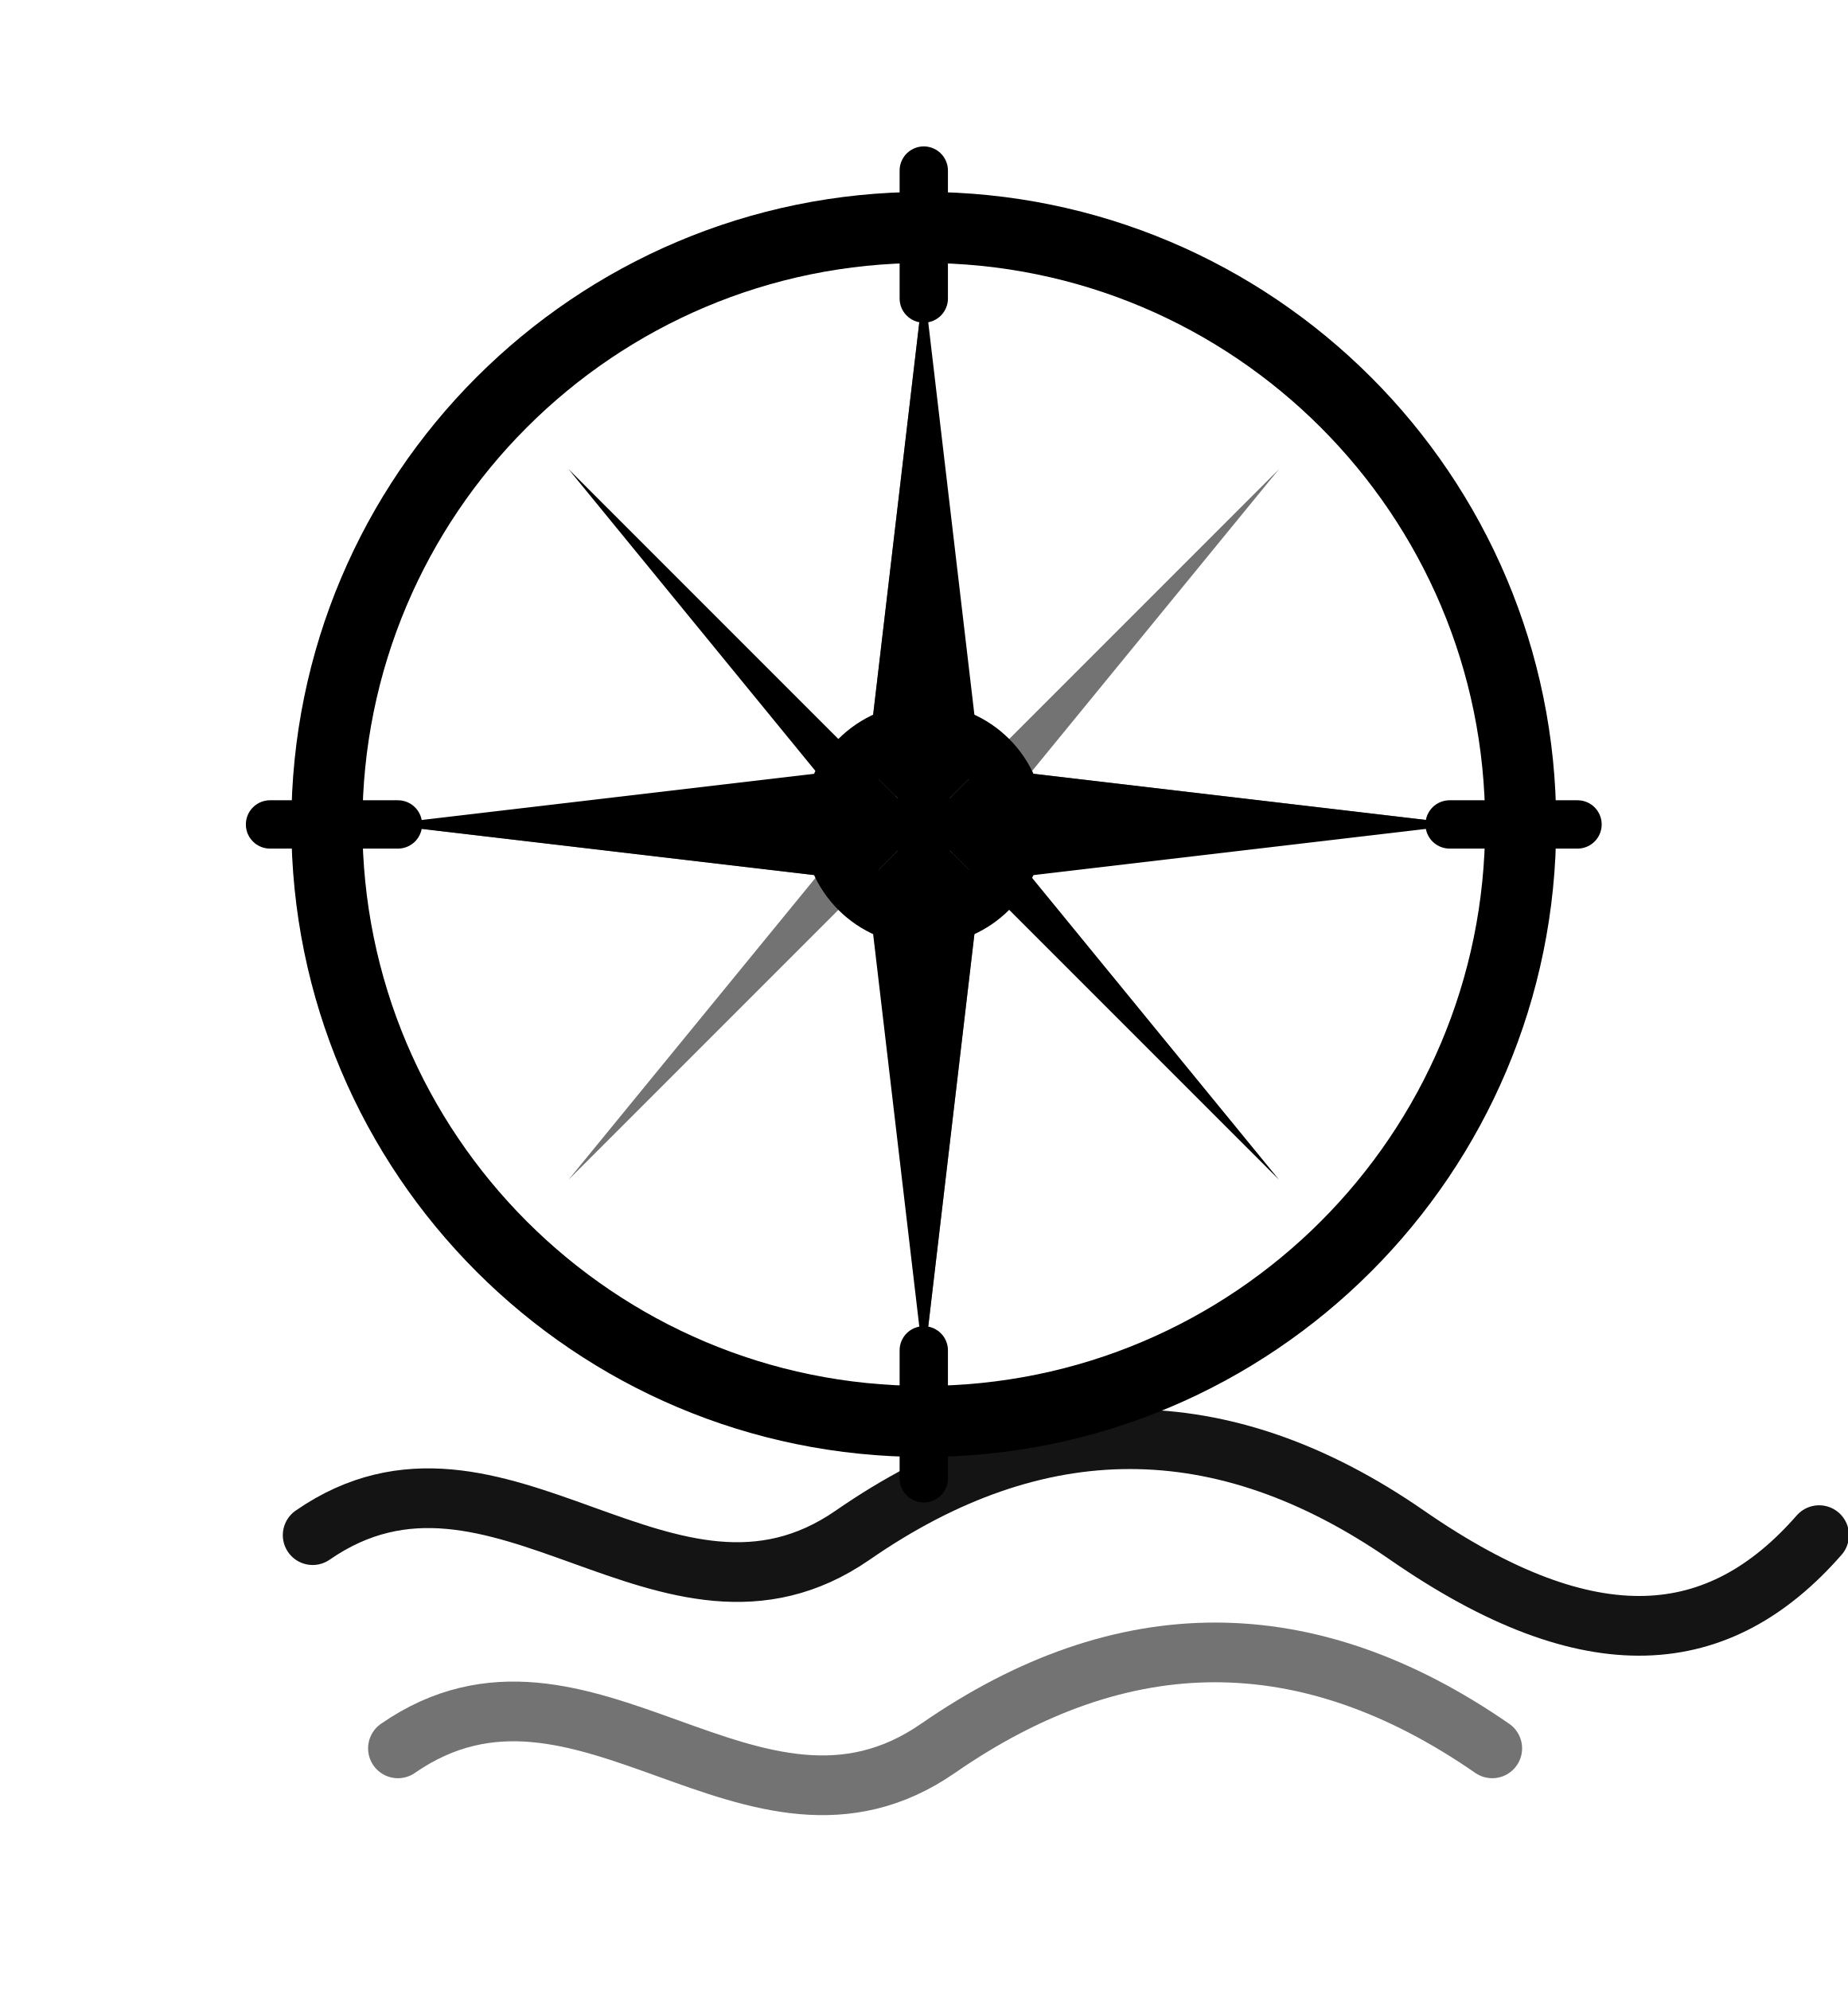
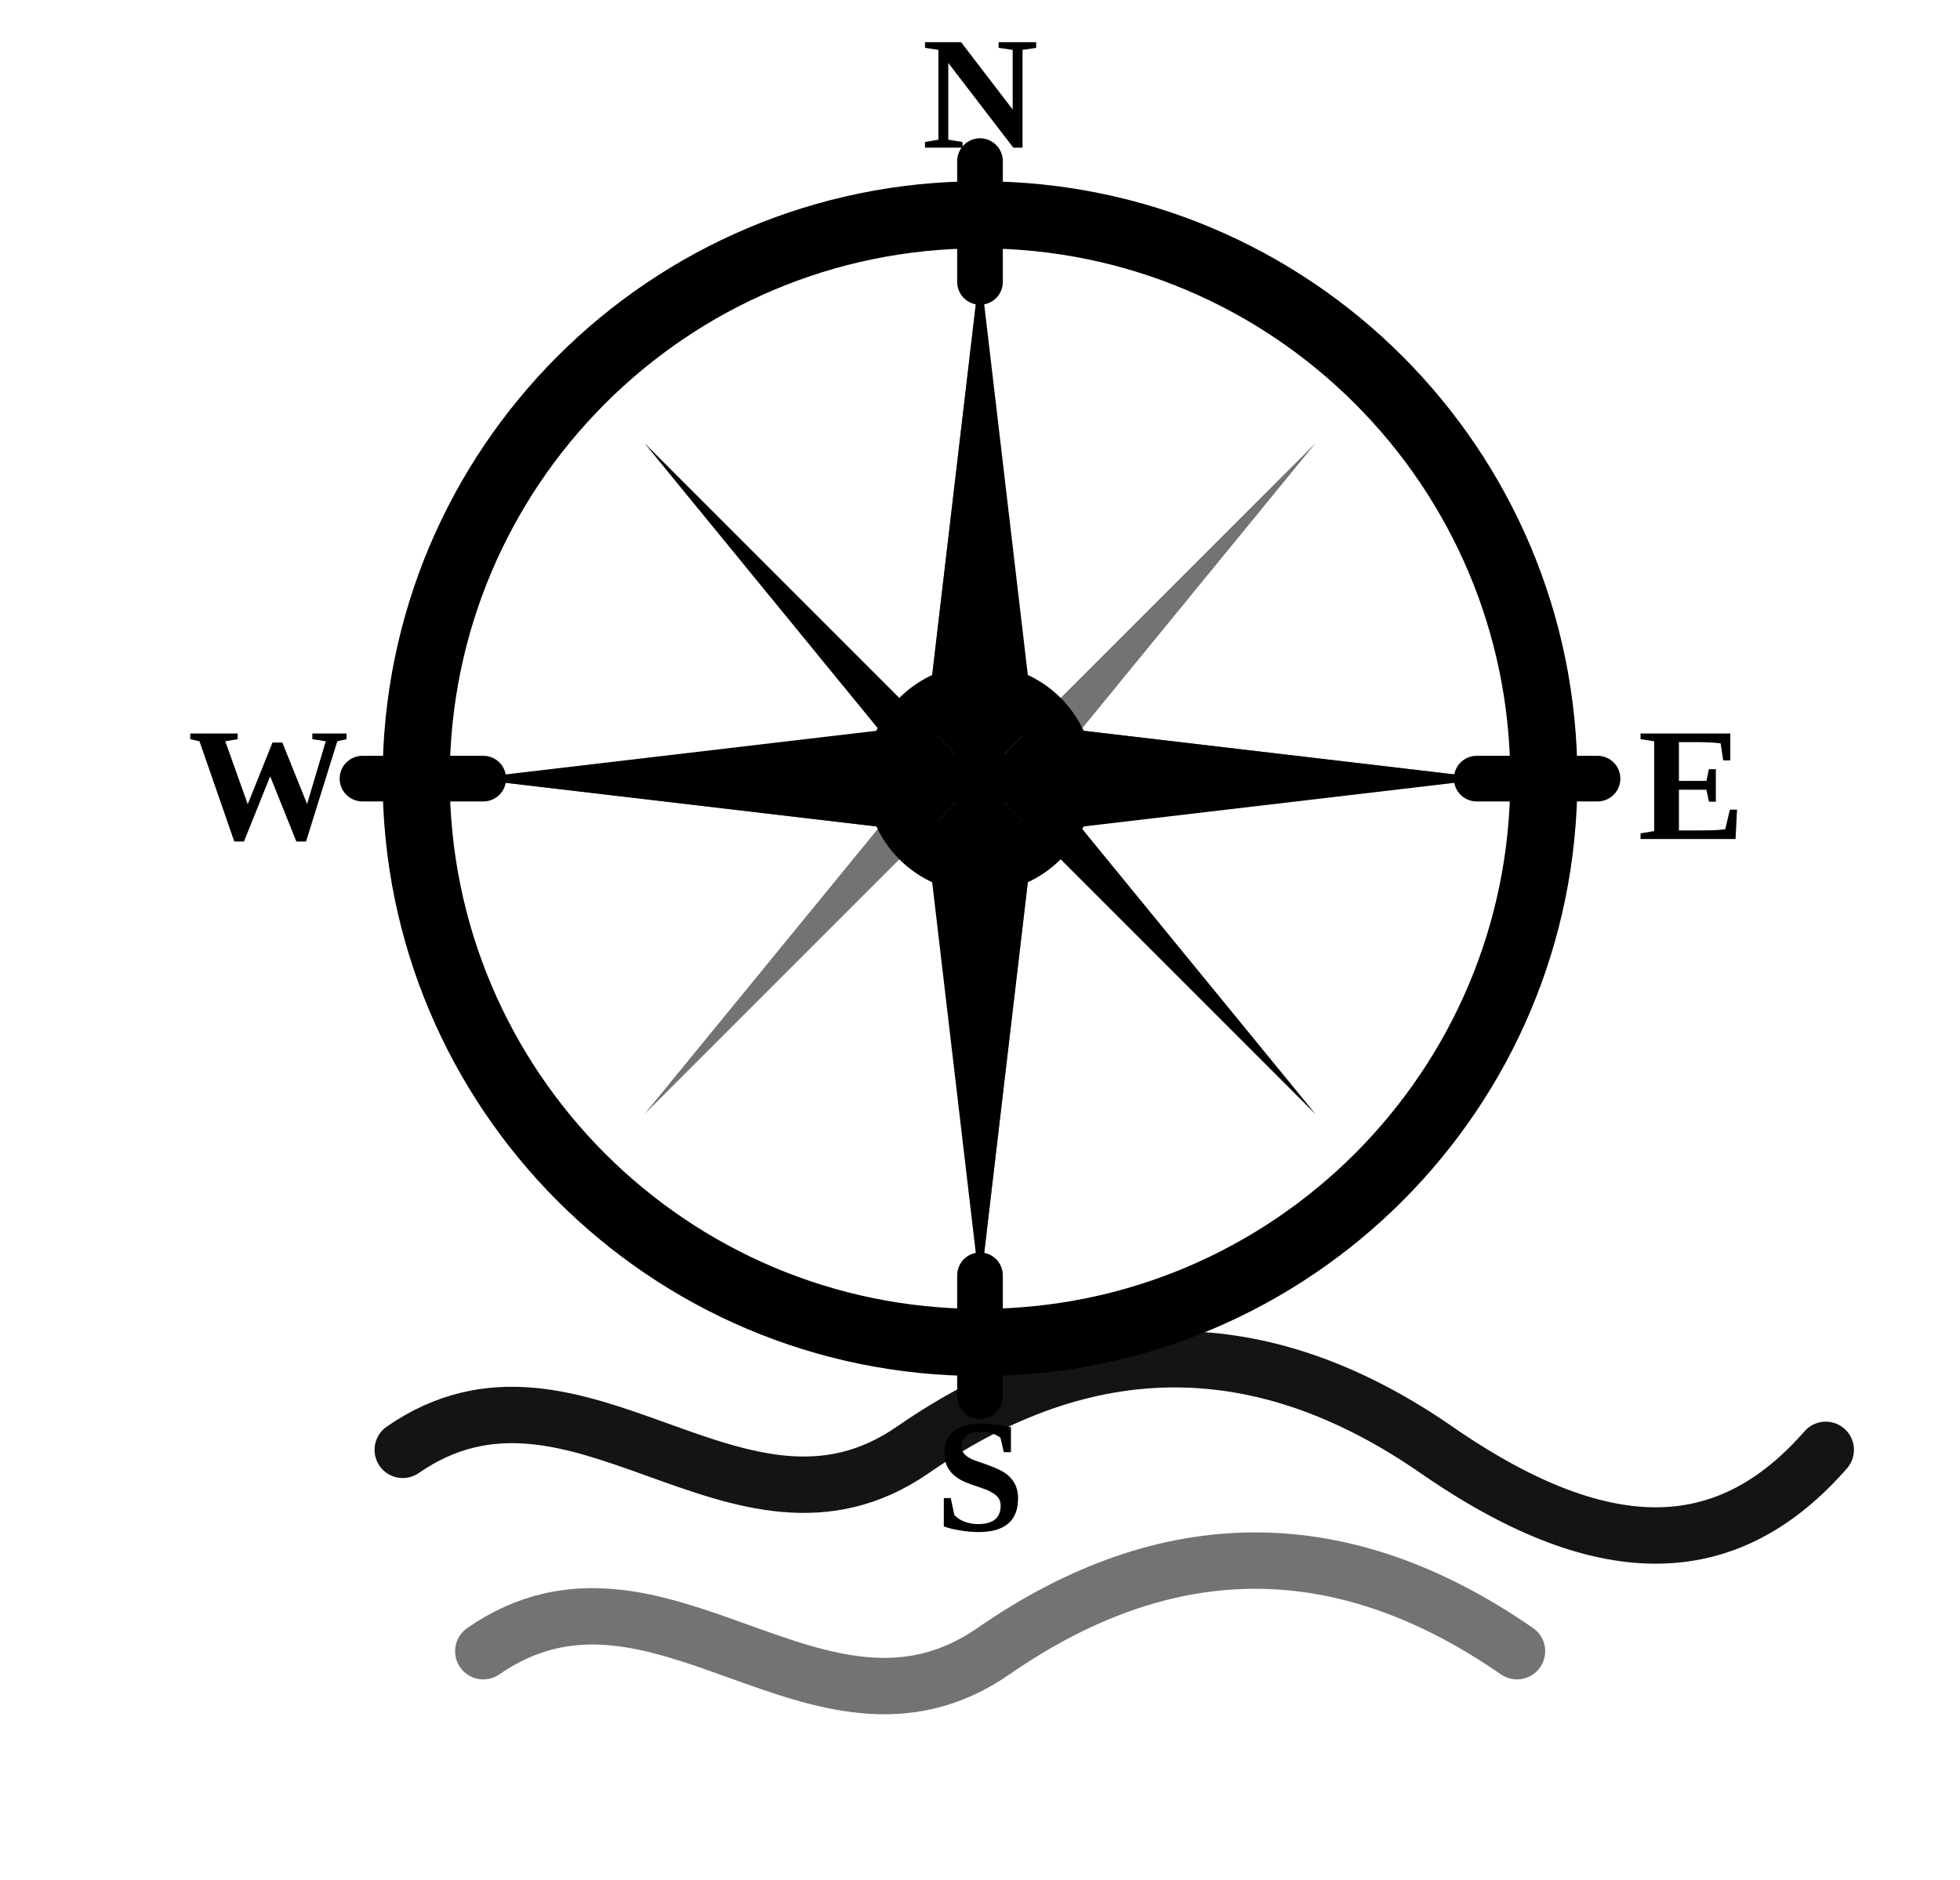
- <svg xmlns="http://www.w3.org/2000/svg" viewBox="0 0 130 140" fill="none" role="img" aria-label="Barrier Island Digital compass mark">
+ <svg xmlns="http://www.w3.org/2000/svg" viewBox="-8 0 146 140" fill="none" role="img" aria-label="Barrier Island Digital compass mark">
  <circle cx="65" cy="58" r="42" fill="none" stroke="currentColor" stroke-width="5" />
  <g stroke="currentColor" stroke-width="3.4" stroke-linecap="round">
    <line x1="65" y1="12" x2="65" y2="21" />
    <line x1="65" y1="95" x2="65" y2="104" />
    <line x1="19" y1="58" x2="28" y2="58" />
    <line x1="102" y1="58" x2="111" y2="58" />
  </g>
  <g fill="currentColor">
    <polygon points="65,20 69,54 65,58 61,54" />
    <polygon points="65,20 65,58 61,54" opacity="0.6" />
    <polygon points="65,96 69,62 65,58 61,62" />
    <polygon points="65,96 65,58 69,62" opacity="0.6" />
    <polygon points="103,58 69,62 65,58 69,54" />
    <polygon points="103,58 69,54 65,58" opacity="0.6" />
    <polygon points="27,58 61,54 65,58 61,62" />
    <polygon points="27,58 61,62 65,58" opacity="0.6" />
    <polygon points="40,33 63,56 60,58 58,55" />
    <polygon points="90,33 67,56 70,58 72,55" opacity="0.55" />
    <polygon points="40,83 63,60 60,58 58,61" opacity="0.55" />
    <polygon points="90,83 67,60 70,58 72,61" />
  </g>
  <circle cx="65" cy="58" r="6.5" fill="none" stroke="currentColor" stroke-width="4" />
  <circle cx="65" cy="58" r="2.6" fill="currentColor" />
+   <g fill="currentColor" font-family="Georgia, 'Times New Roman', serif" font-weight="700" text-anchor="middle">
+     <text x="65" y="11" font-size="12">N</text>
+     <text x="65" y="114" font-size="12">S</text>
+     <text x="118" y="62.5" font-size="12">E</text>
+     <text x="12" y="62.5" font-size="12">W</text>
+   </g>
  <g stroke="currentColor" fill="none" stroke-width="4.2" stroke-linecap="round">
    <path d="M22 108 C35 99, 47 117, 60 108 S86 99, 99 108 S121 116, 128 108" opacity="0.92" />
    <path d="M28 123 C41 114, 53 132, 66 123 S92 114, 105 123" opacity="0.55" />
  </g>
</svg>
